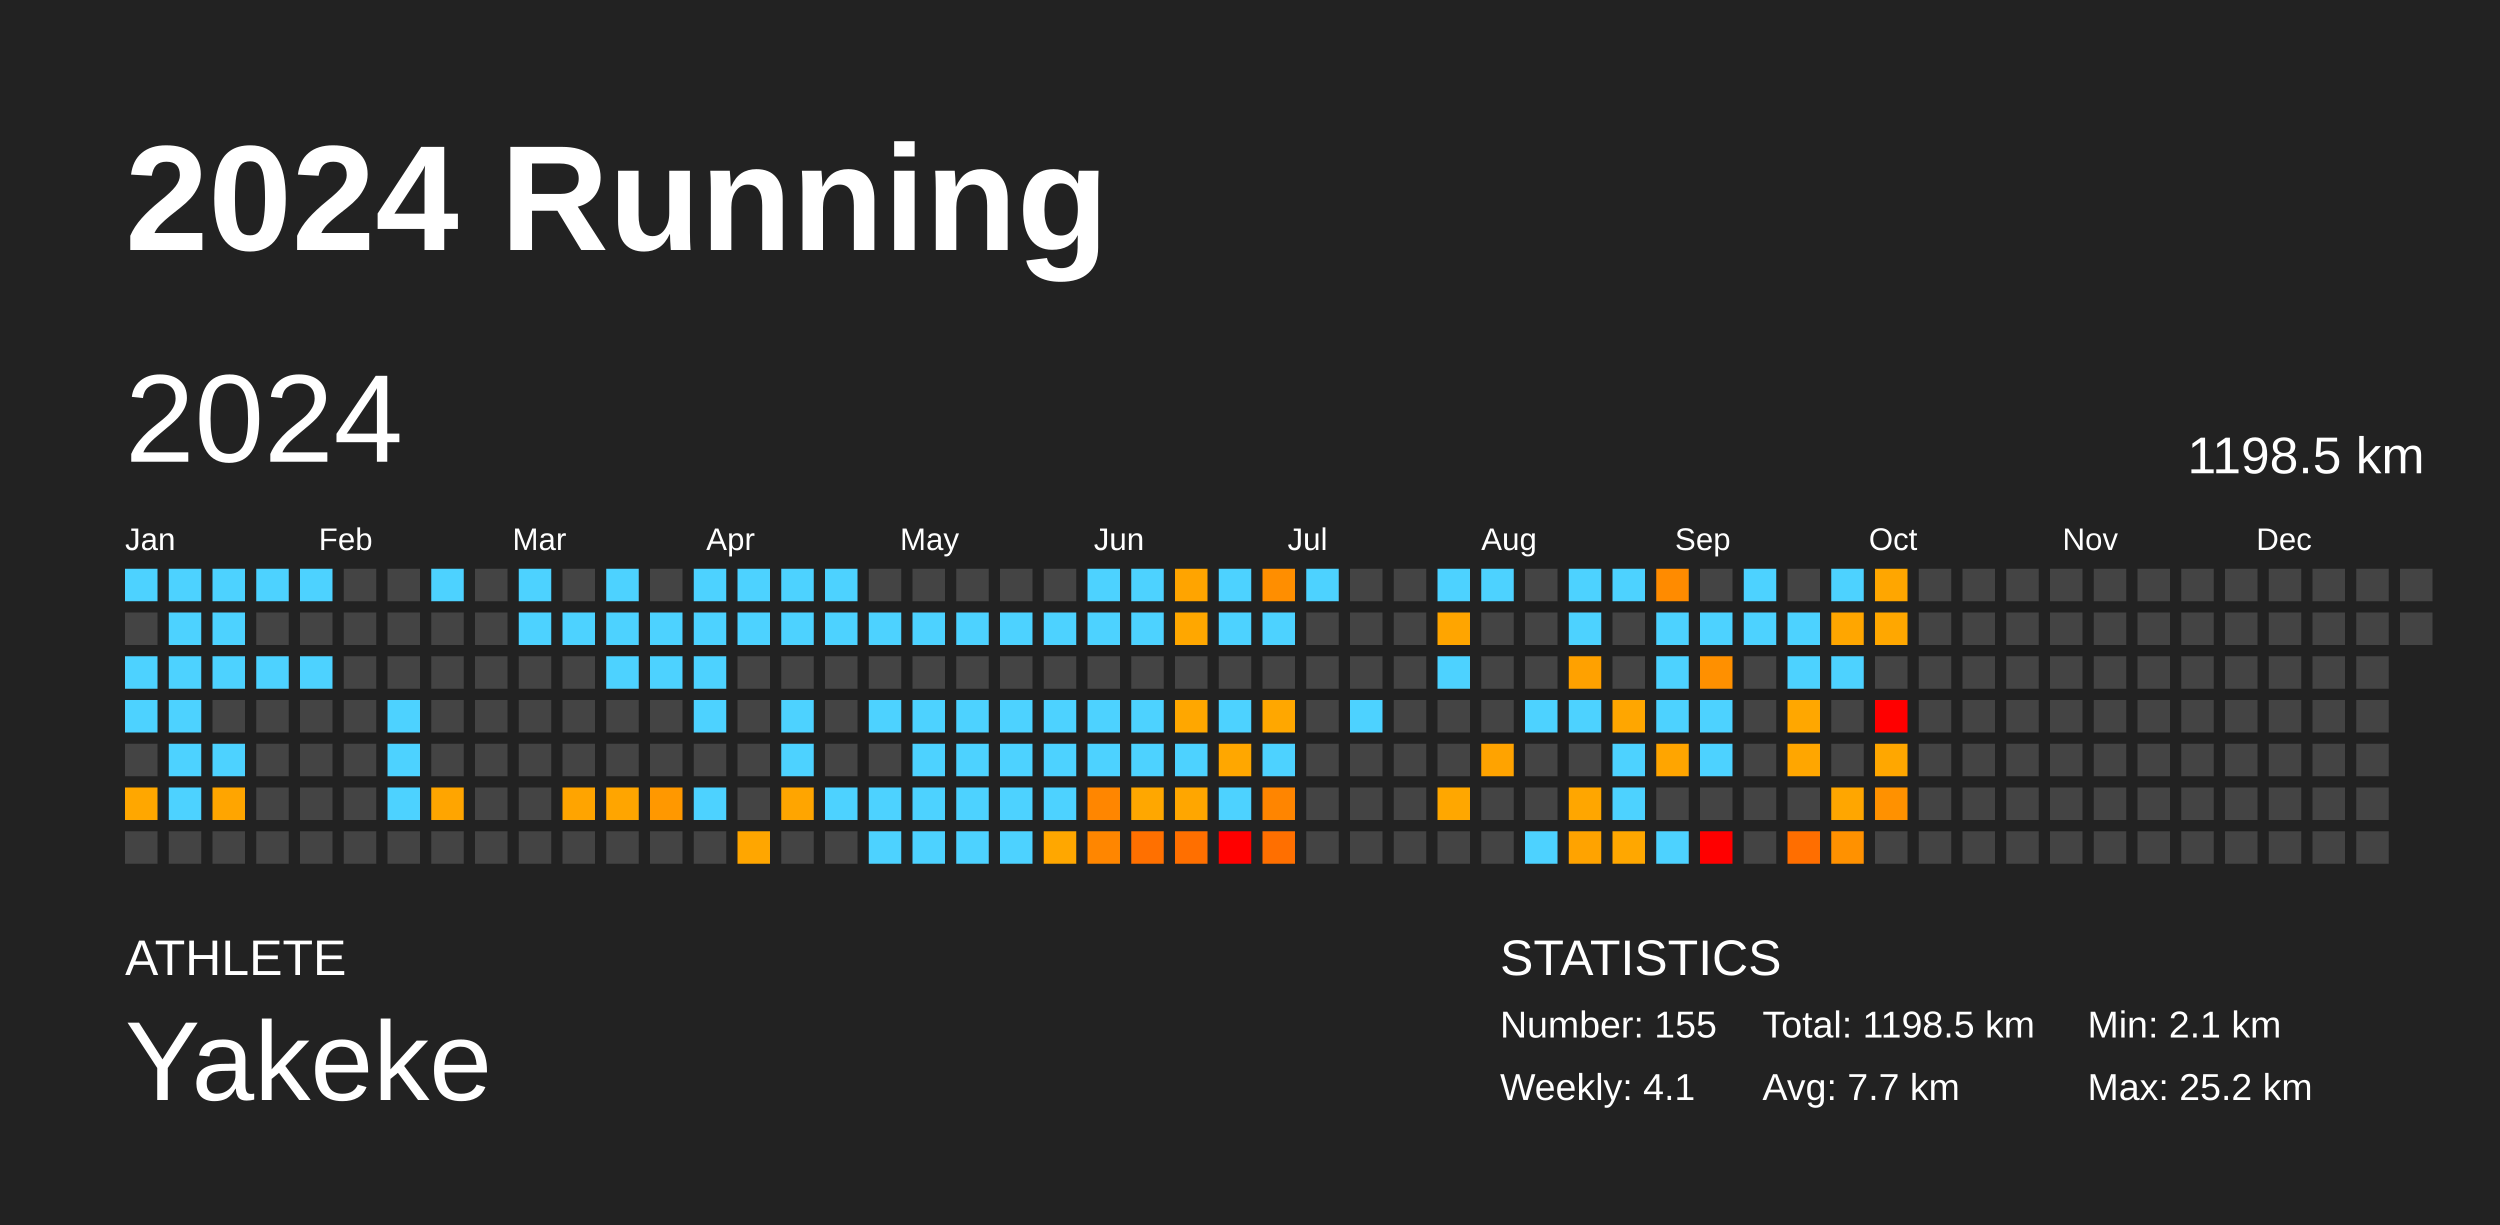
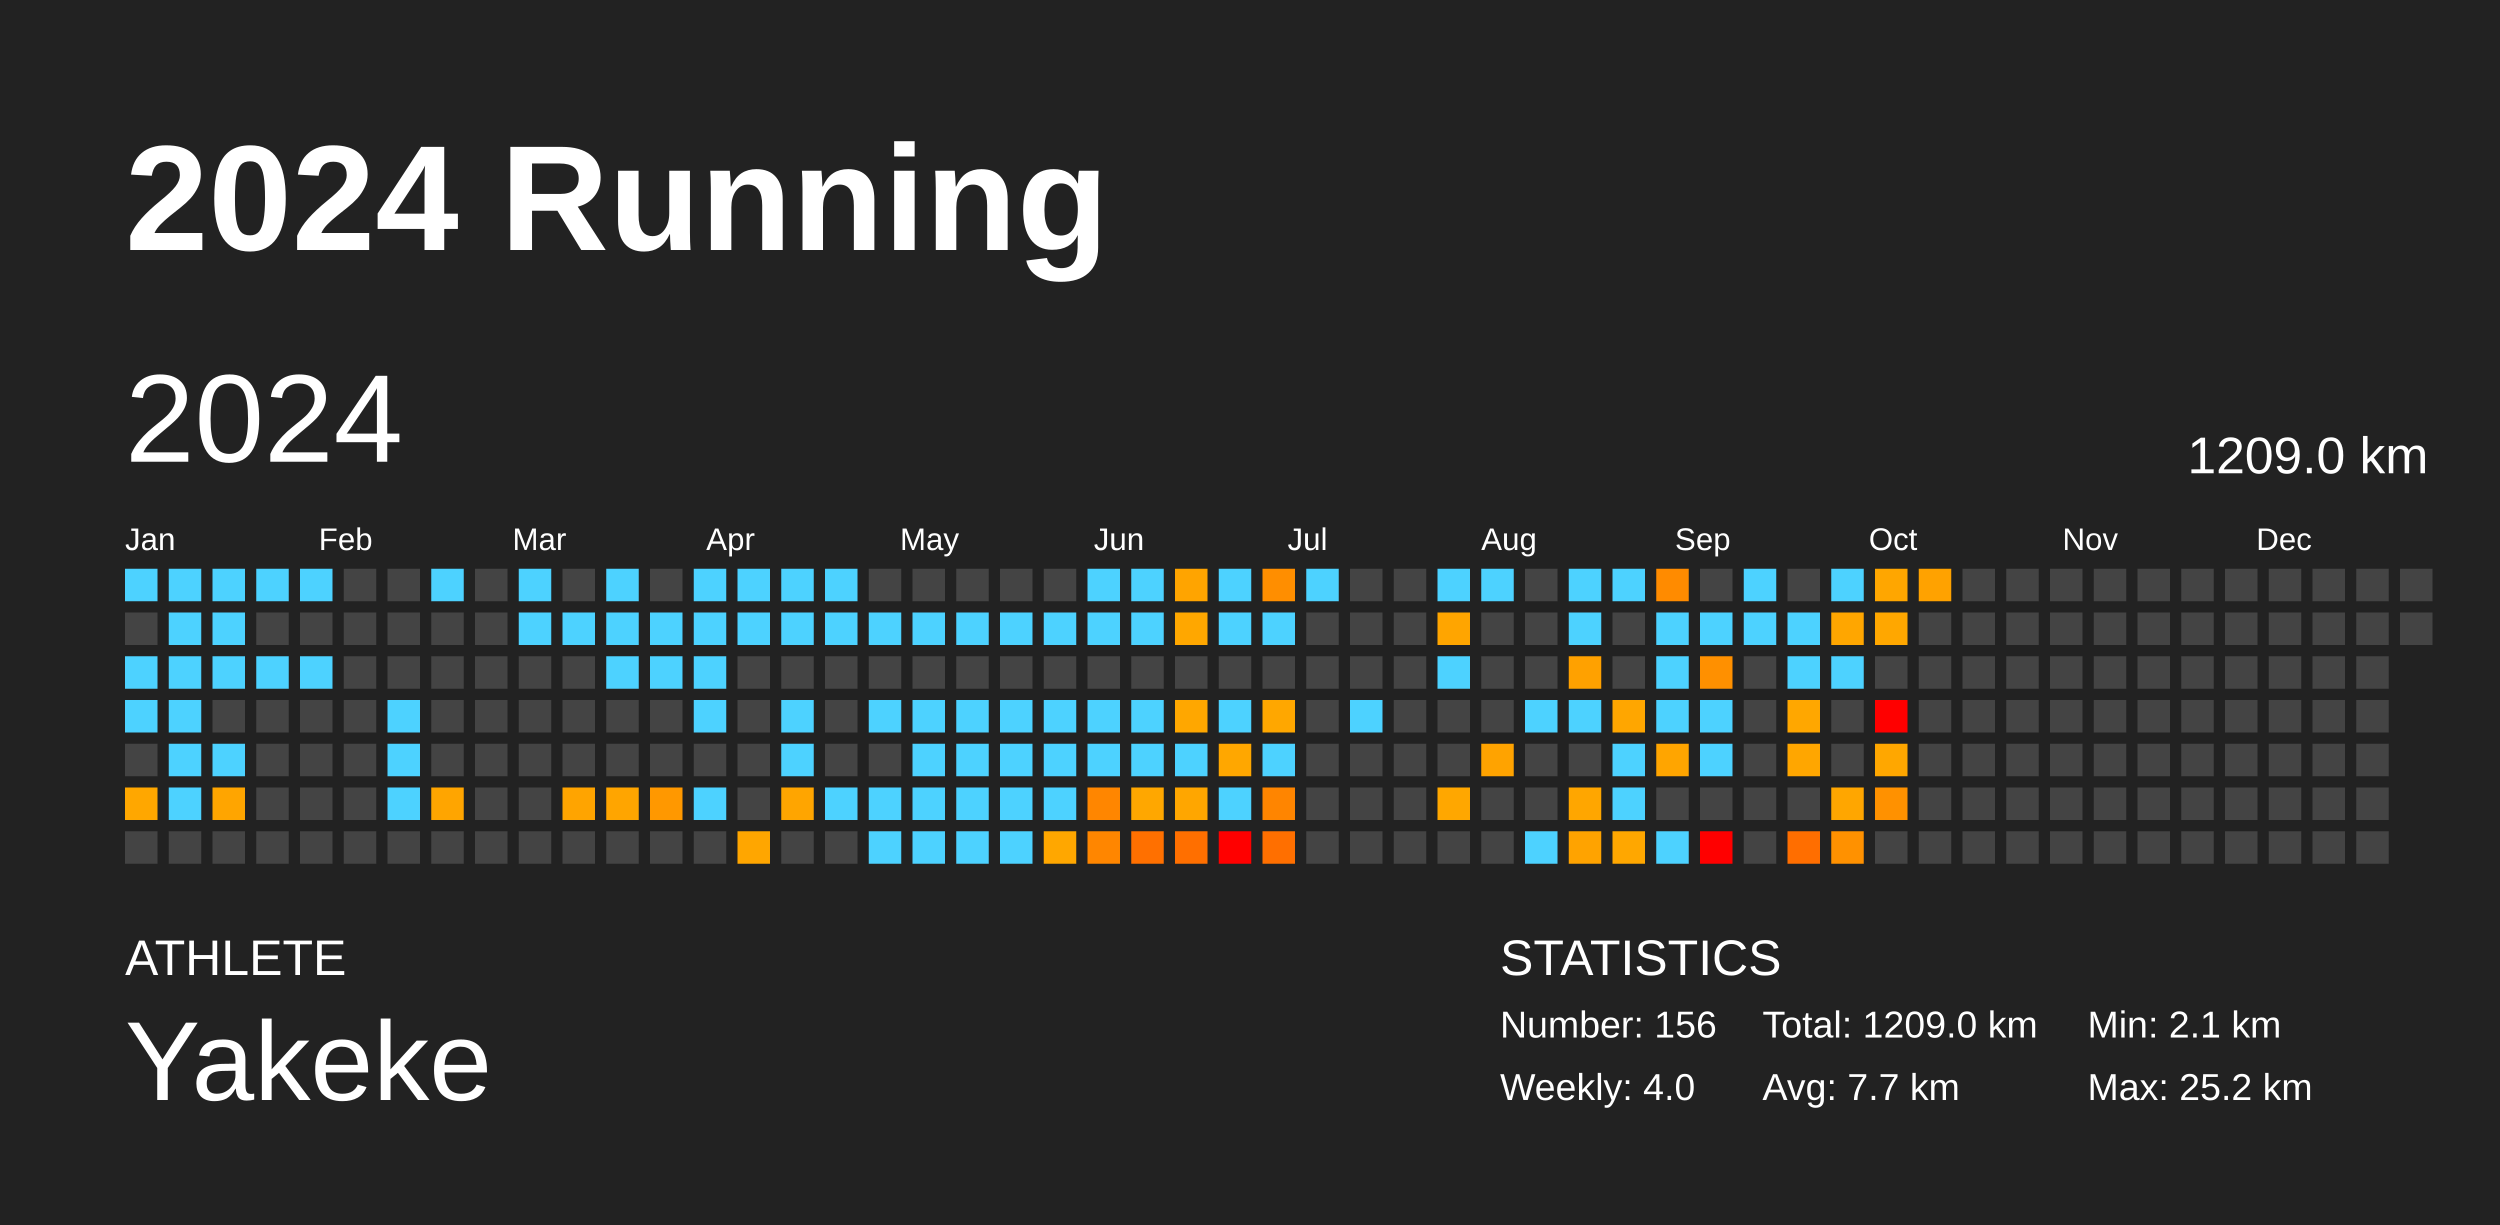
<svg xmlns="http://www.w3.org/2000/svg" baseProfile="full" height="98mm" version="1.1" viewBox="0,0,200,98" width="200mm">
  <defs />
  <rect fill="#222222" height="98" width="200" x="0" y="0" />
  <text fill="#FFFFFF" style="font-size:12px; font-family:Arial; font-weight:bold;" x="10" y="20">2024 Running</text>
  <text fill="#FFFFFF" style="font-size:4px; font-family:Arial" x="10" y="78">ATHLETE</text>
  <text fill="#FFFFFF" style="font-size:9px; font-family:Arial" x="10" y="88">Yakeke</text>
  <text fill="#FFFFFF" style="font-size:4px; font-family:Arial" x="120" y="78">STATISTICS</text>
-   <text fill="#FFFFFF" style="font-size:3px; font-family:Arial" x="120" y="83">Number: 155</text>
-   <text fill="#FFFFFF" style="font-size:3px; font-family:Arial" x="120" y="88">Weekly: 4.1</text>
-   <text fill="#FFFFFF" style="font-size:3px; font-family:Arial" x="141" y="83">Total: 1198.5 km</text>
+   <text fill="#FFFFFF" style="font-size:3px; font-family:Arial" x="120" y="83">Number: 156</text>
+   <text fill="#FFFFFF" style="font-size:3px; font-family:Arial" x="120" y="88">Weekly: 4.0</text>
+   <text fill="#FFFFFF" style="font-size:3px; font-family:Arial" x="141" y="83">Total: 1209.0 km</text>
  <text fill="#FFFFFF" style="font-size:3px; font-family:Arial" x="141" y="88">Avg: 7.7 km</text>
  <text fill="#FFFFFF" style="font-size:3px; font-family:Arial" x="167" y="83">Min: 2.1 km</text>
  <text fill="#FFFFFF" style="font-size:3px; font-family:Arial" x="167" y="88">Max: 25.2 km</text>
  <text dominant-baseline="hanging" fill="#FFFFFF" style="font-size:10.0px; font-family:Arial;" x="10" y="30">2024</text>
-   <text dominant-baseline="hanging" fill="#FFFFFF" style="font-size:4.125px; font-family:Arial;" x="175" y="35">1198.5 km</text>
+   <text dominant-baseline="hanging" fill="#FFFFFF" style="font-size:4.125px; font-family:Arial;" x="175" y="35">1209.0 km</text>
  <text fill="#FFFFFF" style="font-size:2.5px; font-family:Arial" x="10.0" y="44">Jan</text>
  <text fill="#FFFFFF" style="font-size:2.5px; font-family:Arial" x="25.5" y="44">Feb</text>
  <text fill="#FFFFFF" style="font-size:2.5px; font-family:Arial" x="41.0" y="44">Mar</text>
  <text fill="#FFFFFF" style="font-size:2.5px; font-family:Arial" x="56.5" y="44">Apr</text>
  <text fill="#FFFFFF" style="font-size:2.5px; font-family:Arial" x="72.0" y="44">May</text>
  <text fill="#FFFFFF" style="font-size:2.5px; font-family:Arial" x="87.5" y="44">Jun</text>
  <text fill="#FFFFFF" style="font-size:2.5px; font-family:Arial" x="103.0" y="44">Jul</text>
  <text fill="#FFFFFF" style="font-size:2.5px; font-family:Arial" x="118.5" y="44">Aug</text>
  <text fill="#FFFFFF" style="font-size:2.5px; font-family:Arial" x="134.0" y="44">Sep</text>
  <text fill="#FFFFFF" style="font-size:2.5px; font-family:Arial" x="149.5" y="44">Oct</text>
  <text fill="#FFFFFF" style="font-size:2.5px; font-family:Arial" x="165.0" y="44">Nov</text>
  <text fill="#FFFFFF" style="font-size:2.5px; font-family:Arial" x="180.5" y="44">Dec</text>
  <rect fill="#4dd2ff" height="2.6" width="2.6" x="10.0" y="45.5" />
  <rect fill="#444444" height="2.6" width="2.6" x="10.0" y="49.0" />
  <rect fill="#4dd2ff" height="2.6" width="2.6" x="10.0" y="52.5" />
  <rect fill="#4dd2ff" height="2.6" width="2.6" x="10.0" y="56.0" />
  <rect fill="#444444" height="2.6" width="2.6" x="10.0" y="59.5" />
  <rect fill="#ffa700" height="2.6" width="2.6" x="10.0" y="63.0" />
  <rect fill="#444444" height="2.6" width="2.6" x="10.0" y="66.5" />
  <rect fill="#4dd2ff" height="2.6" width="2.6" x="13.5" y="45.5" />
  <rect fill="#4dd2ff" height="2.6" width="2.6" x="13.5" y="49.0" />
  <rect fill="#4dd2ff" height="2.6" width="2.6" x="13.5" y="52.5" />
  <rect fill="#4dd2ff" height="2.6" width="2.6" x="13.5" y="56.0" />
  <rect fill="#4dd2ff" height="2.6" width="2.6" x="13.5" y="59.5" />
  <rect fill="#4dd2ff" height="2.6" width="2.6" x="13.5" y="63.0" />
  <rect fill="#444444" height="2.6" width="2.6" x="13.5" y="66.5" />
  <rect fill="#4dd2ff" height="2.6" width="2.6" x="17.0" y="45.5" />
  <rect fill="#4dd2ff" height="2.6" width="2.6" x="17.0" y="49.0" />
  <rect fill="#4dd2ff" height="2.6" width="2.6" x="17.0" y="52.5" />
  <rect fill="#444444" height="2.6" width="2.6" x="17.0" y="56.0" />
  <rect fill="#4dd2ff" height="2.6" width="2.6" x="17.0" y="59.5" />
  <rect fill="#ffa500" height="2.6" width="2.6" x="17.0" y="63.0" />
  <rect fill="#444444" height="2.6" width="2.6" x="17.0" y="66.5" />
  <rect fill="#4dd2ff" height="2.6" width="2.6" x="20.5" y="45.5" />
  <rect fill="#444444" height="2.6" width="2.6" x="20.5" y="49.0" />
  <rect fill="#4dd2ff" height="2.6" width="2.6" x="20.5" y="52.5" />
  <rect fill="#444444" height="2.6" width="2.6" x="20.5" y="56.0" />
  <rect fill="#444444" height="2.6" width="2.6" x="20.5" y="59.5" />
  <rect fill="#444444" height="2.6" width="2.6" x="20.5" y="63.0" />
  <rect fill="#444444" height="2.6" width="2.6" x="20.5" y="66.5" />
  <rect fill="#4dd2ff" height="2.6" width="2.6" x="24.0" y="45.5" />
  <rect fill="#444444" height="2.6" width="2.6" x="24.0" y="49.0" />
  <rect fill="#4dd2ff" height="2.6" width="2.6" x="24.0" y="52.5" />
  <rect fill="#444444" height="2.6" width="2.6" x="24.0" y="56.0" />
  <rect fill="#444444" height="2.6" width="2.6" x="24.0" y="59.5" />
  <rect fill="#444444" height="2.6" width="2.6" x="24.0" y="63.0" />
  <rect fill="#444444" height="2.6" width="2.6" x="24.0" y="66.5" />
  <rect fill="#444444" height="2.6" width="2.6" x="27.5" y="45.5" />
  <rect fill="#444444" height="2.6" width="2.6" x="27.5" y="49.0" />
  <rect fill="#444444" height="2.6" width="2.6" x="27.5" y="52.5" />
  <rect fill="#444444" height="2.6" width="2.6" x="27.5" y="56.0" />
  <rect fill="#444444" height="2.6" width="2.6" x="27.5" y="59.5" />
  <rect fill="#444444" height="2.6" width="2.6" x="27.5" y="63.0" />
  <rect fill="#444444" height="2.6" width="2.6" x="27.5" y="66.5" />
  <rect fill="#444444" height="2.6" width="2.6" x="31.0" y="45.5" />
  <rect fill="#444444" height="2.6" width="2.6" x="31.0" y="49.0" />
  <rect fill="#444444" height="2.6" width="2.6" x="31.0" y="52.5" />
  <rect fill="#4dd2ff" height="2.6" width="2.6" x="31.0" y="56.0" />
  <rect fill="#4dd2ff" height="2.6" width="2.6" x="31.0" y="59.5" />
  <rect fill="#4dd2ff" height="2.6" width="2.6" x="31.0" y="63.0" />
  <rect fill="#444444" height="2.6" width="2.6" x="31.0" y="66.5" />
  <rect fill="#4dd2ff" height="2.6" width="2.6" x="34.5" y="45.5" />
  <rect fill="#444444" height="2.6" width="2.6" x="34.5" y="49.0" />
  <rect fill="#444444" height="2.6" width="2.6" x="34.5" y="52.5" />
  <rect fill="#444444" height="2.6" width="2.6" x="34.5" y="56.0" />
  <rect fill="#444444" height="2.6" width="2.6" x="34.5" y="59.5" />
  <rect fill="#ffa500" height="2.6" width="2.6" x="34.5" y="63.0" />
  <rect fill="#444444" height="2.6" width="2.6" x="34.5" y="66.5" />
  <rect fill="#444444" height="2.6" width="2.6" x="38.0" y="45.5" />
  <rect fill="#444444" height="2.6" width="2.6" x="38.0" y="49.0" />
  <rect fill="#444444" height="2.6" width="2.6" x="38.0" y="52.5" />
  <rect fill="#444444" height="2.6" width="2.6" x="38.0" y="56.0" />
  <rect fill="#444444" height="2.6" width="2.6" x="38.0" y="59.5" />
  <rect fill="#444444" height="2.6" width="2.6" x="38.0" y="63.0" />
  <rect fill="#444444" height="2.6" width="2.6" x="38.0" y="66.5" />
  <rect fill="#4dd2ff" height="2.6" width="2.6" x="41.5" y="45.5" />
  <rect fill="#4dd2ff" height="2.6" width="2.6" x="41.5" y="49.0" />
  <rect fill="#444444" height="2.6" width="2.6" x="41.5" y="52.5" />
  <rect fill="#444444" height="2.6" width="2.6" x="41.5" y="56.0" />
  <rect fill="#444444" height="2.6" width="2.6" x="41.5" y="59.5" />
  <rect fill="#444444" height="2.6" width="2.6" x="41.5" y="63.0" />
  <rect fill="#444444" height="2.6" width="2.6" x="41.5" y="66.5" />
  <rect fill="#444444" height="2.6" width="2.6" x="45.0" y="45.5" />
  <rect fill="#4dd2ff" height="2.6" width="2.6" x="45.0" y="49.0" />
  <rect fill="#444444" height="2.6" width="2.6" x="45.0" y="52.5" />
  <rect fill="#444444" height="2.6" width="2.6" x="45.0" y="56.0" />
  <rect fill="#444444" height="2.6" width="2.6" x="45.0" y="59.5" />
  <rect fill="#ffa400" height="2.6" width="2.6" x="45.0" y="63.0" />
  <rect fill="#444444" height="2.6" width="2.6" x="45.0" y="66.5" />
  <rect fill="#4dd2ff" height="2.6" width="2.6" x="48.5" y="45.5" />
  <rect fill="#4dd2ff" height="2.6" width="2.6" x="48.5" y="49.0" />
  <rect fill="#4dd2ff" height="2.6" width="2.6" x="48.5" y="52.5" />
  <rect fill="#444444" height="2.6" width="2.6" x="48.5" y="56.0" />
  <rect fill="#444444" height="2.6" width="2.6" x="48.5" y="59.5" />
  <rect fill="#ffa500" height="2.6" width="2.6" x="48.5" y="63.0" />
  <rect fill="#444444" height="2.6" width="2.6" x="48.5" y="66.5" />
  <rect fill="#444444" height="2.6" width="2.6" x="52.0" y="45.5" />
  <rect fill="#4dd2ff" height="2.6" width="2.6" x="52.0" y="49.0" />
  <rect fill="#4dd2ff" height="2.6" width="2.6" x="52.0" y="52.5" />
  <rect fill="#444444" height="2.6" width="2.6" x="52.0" y="56.0" />
  <rect fill="#444444" height="2.6" width="2.6" x="52.0" y="59.5" />
  <rect fill="#ff9800" height="2.6" width="2.6" x="52.0" y="63.0" />
  <rect fill="#444444" height="2.6" width="2.6" x="52.0" y="66.5" />
  <rect fill="#4dd2ff" height="2.6" width="2.6" x="55.5" y="45.5" />
  <rect fill="#4dd2ff" height="2.6" width="2.6" x="55.5" y="49.0" />
  <rect fill="#4dd2ff" height="2.6" width="2.6" x="55.5" y="52.5" />
  <rect fill="#4dd2ff" height="2.6" width="2.6" x="55.5" y="56.0" />
  <rect fill="#444444" height="2.6" width="2.6" x="55.5" y="59.5" />
  <rect fill="#4dd2ff" height="2.6" width="2.6" x="55.5" y="63.0" />
  <rect fill="#444444" height="2.6" width="2.6" x="55.5" y="66.5" />
  <rect fill="#4dd2ff" height="2.6" width="2.6" x="59.0" y="45.5" />
  <rect fill="#4dd2ff" height="2.6" width="2.6" x="59.0" y="49.0" />
  <rect fill="#444444" height="2.6" width="2.6" x="59.0" y="52.5" />
  <rect fill="#444444" height="2.6" width="2.6" x="59.0" y="56.0" />
  <rect fill="#444444" height="2.6" width="2.6" x="59.0" y="59.5" />
  <rect fill="#444444" height="2.6" width="2.6" x="59.0" y="63.0" />
  <rect fill="#ffa600" height="2.6" width="2.6" x="59.0" y="66.5" />
  <rect fill="#4dd2ff" height="2.6" width="2.6" x="62.5" y="45.5" />
  <rect fill="#4dd2ff" height="2.6" width="2.6" x="62.5" y="49.0" />
  <rect fill="#444444" height="2.6" width="2.6" x="62.5" y="52.5" />
  <rect fill="#4dd2ff" height="2.6" width="2.6" x="62.5" y="56.0" />
  <rect fill="#4dd2ff" height="2.6" width="2.6" x="62.5" y="59.5" />
  <rect fill="#ffa500" height="2.6" width="2.6" x="62.5" y="63.0" />
  <rect fill="#444444" height="2.6" width="2.6" x="62.5" y="66.5" />
  <rect fill="#4dd2ff" height="2.6" width="2.6" x="66.0" y="45.5" />
  <rect fill="#4dd2ff" height="2.6" width="2.6" x="66.0" y="49.0" />
  <rect fill="#444444" height="2.6" width="2.6" x="66.0" y="52.5" />
  <rect fill="#444444" height="2.6" width="2.6" x="66.0" y="56.0" />
  <rect fill="#444444" height="2.6" width="2.6" x="66.0" y="59.5" />
  <rect fill="#4dd2ff" height="2.6" width="2.6" x="66.0" y="63.0" />
  <rect fill="#444444" height="2.6" width="2.6" x="66.0" y="66.5" />
  <rect fill="#444444" height="2.6" width="2.6" x="69.5" y="45.5" />
  <rect fill="#4dd2ff" height="2.6" width="2.6" x="69.5" y="49.0" />
  <rect fill="#444444" height="2.6" width="2.6" x="69.5" y="52.5" />
  <rect fill="#4dd2ff" height="2.6" width="2.6" x="69.5" y="56.0" />
  <rect fill="#444444" height="2.6" width="2.6" x="69.5" y="59.5" />
  <rect fill="#4dd2ff" height="2.6" width="2.6" x="69.5" y="63.0" />
  <rect fill="#4dd2ff" height="2.6" width="2.6" x="69.5" y="66.5" />
  <rect fill="#444444" height="2.6" width="2.6" x="73.0" y="45.5" />
  <rect fill="#4dd2ff" height="2.6" width="2.6" x="73.0" y="49.0" />
  <rect fill="#444444" height="2.6" width="2.6" x="73.0" y="52.5" />
  <rect fill="#4dd2ff" height="2.6" width="2.6" x="73.0" y="56.0" />
  <rect fill="#4dd2ff" height="2.6" width="2.6" x="73.0" y="59.5" />
  <rect fill="#4dd2ff" height="2.6" width="2.6" x="73.0" y="63.0" />
  <rect fill="#4dd2ff" height="2.6" width="2.6" x="73.0" y="66.5" />
  <rect fill="#444444" height="2.6" width="2.6" x="76.5" y="45.5" />
  <rect fill="#4dd2ff" height="2.6" width="2.6" x="76.5" y="49.0" />
  <rect fill="#444444" height="2.6" width="2.6" x="76.5" y="52.5" />
  <rect fill="#4dd2ff" height="2.6" width="2.6" x="76.5" y="56.0" />
  <rect fill="#4dd2ff" height="2.6" width="2.6" x="76.5" y="59.5" />
  <rect fill="#4dd2ff" height="2.6" width="2.6" x="76.5" y="63.0" />
  <rect fill="#4dd2ff" height="2.6" width="2.6" x="76.5" y="66.5" />
  <rect fill="#444444" height="2.6" width="2.6" x="80.0" y="45.5" />
  <rect fill="#4dd2ff" height="2.6" width="2.6" x="80.0" y="49.0" />
  <rect fill="#444444" height="2.6" width="2.6" x="80.0" y="52.5" />
  <rect fill="#4dd2ff" height="2.6" width="2.6" x="80.0" y="56.0" />
  <rect fill="#4dd2ff" height="2.6" width="2.6" x="80.0" y="59.5" />
  <rect fill="#4dd2ff" height="2.6" width="2.6" x="80.0" y="63.0" />
  <rect fill="#4dd2ff" height="2.6" width="2.6" x="80.0" y="66.5" />
  <rect fill="#444444" height="2.6" width="2.6" x="83.5" y="45.5" />
  <rect fill="#4dd2ff" height="2.6" width="2.6" x="83.5" y="49.0" />
  <rect fill="#444444" height="2.6" width="2.6" x="83.5" y="52.5" />
  <rect fill="#4dd2ff" height="2.6" width="2.6" x="83.5" y="56.0" />
  <rect fill="#4dd2ff" height="2.6" width="2.6" x="83.5" y="59.5" />
  <rect fill="#4dd2ff" height="2.6" width="2.6" x="83.5" y="63.0" />
  <rect fill="#ffa700" height="2.6" width="2.6" x="83.5" y="66.5" />
  <rect fill="#4dd2ff" height="2.6" width="2.6" x="87.0" y="45.5" />
  <rect fill="#4dd2ff" height="2.6" width="2.6" x="87.0" y="49.0" />
  <rect fill="#444444" height="2.6" width="2.6" x="87.0" y="52.5" />
  <rect fill="#4dd2ff" height="2.6" width="2.6" x="87.0" y="56.0" />
  <rect fill="#4dd2ff" height="2.6" width="2.6" x="87.0" y="59.5" />
  <rect fill="#ff8600" height="2.6" width="2.6" x="87.0" y="63.0" />
  <rect fill="#ff8600" height="2.6" width="2.6" x="87.0" y="66.5" />
  <rect fill="#4dd2ff" height="2.6" width="2.6" x="90.5" y="45.5" />
  <rect fill="#4dd2ff" height="2.6" width="2.6" x="90.5" y="49.0" />
  <rect fill="#444444" height="2.6" width="2.6" x="90.5" y="52.5" />
  <rect fill="#4dd2ff" height="2.6" width="2.6" x="90.5" y="56.0" />
  <rect fill="#4dd2ff" height="2.6" width="2.6" x="90.5" y="59.5" />
  <rect fill="#ffa700" height="2.6" width="2.6" x="90.5" y="63.0" />
  <rect fill="#ff7000" height="2.6" width="2.6" x="90.5" y="66.5" />
  <rect fill="#ffa400" height="2.6" width="2.6" x="94.0" y="45.5" />
  <rect fill="#ffa700" height="2.6" width="2.6" x="94.0" y="49.0" />
  <rect fill="#444444" height="2.6" width="2.6" x="94.0" y="52.5" />
  <rect fill="#ffa700" height="2.6" width="2.6" x="94.0" y="56.0" />
  <rect fill="#4dd2ff" height="2.6" width="2.6" x="94.0" y="59.5" />
  <rect fill="#ffa600" height="2.6" width="2.6" x="94.0" y="63.0" />
  <rect fill="#ff6f00" height="2.6" width="2.6" x="94.0" y="66.5" />
  <rect fill="#4dd2ff" height="2.6" width="2.6" x="97.5" y="45.5" />
  <rect fill="#4dd2ff" height="2.6" width="2.6" x="97.5" y="49.0" />
  <rect fill="#444444" height="2.6" width="2.6" x="97.5" y="52.5" />
  <rect fill="#4dd2ff" height="2.6" width="2.6" x="97.5" y="56.0" />
  <rect fill="#ffa700" height="2.6" width="2.6" x="97.5" y="59.5" />
  <rect fill="#4dd2ff" height="2.6" width="2.6" x="97.5" y="63.0" />
  <rect fill="red" height="2.6" width="2.6" x="97.5" y="66.5" />
  <rect fill="#ff8e00" height="2.6" width="2.6" x="101.0" y="45.5" />
  <rect fill="#4dd2ff" height="2.6" width="2.6" x="101.0" y="49.0" />
  <rect fill="#444444" height="2.6" width="2.6" x="101.0" y="52.5" />
  <rect fill="#ffa700" height="2.6" width="2.6" x="101.0" y="56.0" />
  <rect fill="#4dd2ff" height="2.6" width="2.6" x="101.0" y="59.5" />
  <rect fill="#ff8500" height="2.6" width="2.6" x="101.0" y="63.0" />
  <rect fill="#ff6f00" height="2.6" width="2.6" x="101.0" y="66.5" />
  <rect fill="#4dd2ff" height="2.6" width="2.6" x="104.5" y="45.5" />
  <rect fill="#444444" height="2.6" width="2.6" x="104.5" y="49.0" />
  <rect fill="#444444" height="2.6" width="2.6" x="104.5" y="52.5" />
  <rect fill="#444444" height="2.6" width="2.6" x="104.5" y="56.0" />
  <rect fill="#444444" height="2.6" width="2.6" x="104.5" y="59.5" />
  <rect fill="#444444" height="2.6" width="2.6" x="104.5" y="63.0" />
  <rect fill="#444444" height="2.6" width="2.6" x="104.5" y="66.5" />
  <rect fill="#444444" height="2.6" width="2.6" x="108.0" y="45.5" />
  <rect fill="#444444" height="2.6" width="2.6" x="108.0" y="49.0" />
  <rect fill="#444444" height="2.6" width="2.6" x="108.0" y="52.5" />
  <rect fill="#4dd2ff" height="2.6" width="2.6" x="108.0" y="56.0" />
  <rect fill="#444444" height="2.6" width="2.6" x="108.0" y="59.5" />
  <rect fill="#444444" height="2.6" width="2.6" x="108.0" y="63.0" />
  <rect fill="#444444" height="2.6" width="2.6" x="108.0" y="66.5" />
  <rect fill="#444444" height="2.6" width="2.6" x="111.5" y="45.5" />
  <rect fill="#444444" height="2.6" width="2.6" x="111.5" y="49.0" />
  <rect fill="#444444" height="2.6" width="2.6" x="111.5" y="52.5" />
  <rect fill="#444444" height="2.6" width="2.6" x="111.5" y="56.0" />
  <rect fill="#444444" height="2.6" width="2.6" x="111.5" y="59.5" />
  <rect fill="#444444" height="2.6" width="2.6" x="111.5" y="63.0" />
  <rect fill="#444444" height="2.6" width="2.6" x="111.5" y="66.5" />
  <rect fill="#4dd2ff" height="2.6" width="2.6" x="115.0" y="45.5" />
  <rect fill="#ffa500" height="2.6" width="2.6" x="115.0" y="49.0" />
  <rect fill="#4dd2ff" height="2.6" width="2.6" x="115.0" y="52.5" />
  <rect fill="#444444" height="2.6" width="2.6" x="115.0" y="56.0" />
  <rect fill="#444444" height="2.6" width="2.6" x="115.0" y="59.5" />
  <rect fill="#ffa700" height="2.6" width="2.6" x="115.0" y="63.0" />
  <rect fill="#444444" height="2.6" width="2.6" x="115.0" y="66.5" />
  <rect fill="#4dd2ff" height="2.6" width="2.6" x="118.5" y="45.5" />
  <rect fill="#444444" height="2.6" width="2.6" x="118.5" y="49.0" />
  <rect fill="#444444" height="2.6" width="2.6" x="118.5" y="52.5" />
  <rect fill="#444444" height="2.6" width="2.6" x="118.5" y="56.0" />
  <rect fill="#ffa300" height="2.6" width="2.6" x="118.5" y="59.5" />
  <rect fill="#444444" height="2.6" width="2.6" x="118.5" y="63.0" />
  <rect fill="#444444" height="2.6" width="2.6" x="118.5" y="66.5" />
  <rect fill="#444444" height="2.6" width="2.6" x="122.0" y="45.5" />
  <rect fill="#444444" height="2.6" width="2.6" x="122.0" y="49.0" />
  <rect fill="#444444" height="2.6" width="2.6" x="122.0" y="52.5" />
  <rect fill="#4dd2ff" height="2.6" width="2.6" x="122.0" y="56.0" />
  <rect fill="#444444" height="2.6" width="2.6" x="122.0" y="59.5" />
  <rect fill="#444444" height="2.6" width="2.6" x="122.0" y="63.0" />
  <rect fill="#4dd2ff" height="2.6" width="2.6" x="122.0" y="66.5" />
  <rect fill="#4dd2ff" height="2.6" width="2.6" x="125.5" y="45.5" />
  <rect fill="#4dd2ff" height="2.6" width="2.6" x="125.5" y="49.0" />
  <rect fill="#ffa100" height="2.6" width="2.6" x="125.5" y="52.5" />
  <rect fill="#4dd2ff" height="2.6" width="2.6" x="125.5" y="56.0" />
  <rect fill="#444444" height="2.6" width="2.6" x="125.5" y="59.5" />
  <rect fill="#ffa600" height="2.6" width="2.6" x="125.5" y="63.0" />
  <rect fill="#ffa300" height="2.6" width="2.6" x="125.5" y="66.5" />
  <rect fill="#4dd2ff" height="2.6" width="2.6" x="129.0" y="45.5" />
  <rect fill="#444444" height="2.6" width="2.6" x="129.0" y="49.0" />
  <rect fill="#444444" height="2.6" width="2.6" x="129.0" y="52.5" />
  <rect fill="#ffa600" height="2.6" width="2.6" x="129.0" y="56.0" />
  <rect fill="#4dd2ff" height="2.6" width="2.6" x="129.0" y="59.5" />
  <rect fill="#4dd2ff" height="2.6" width="2.6" x="129.0" y="63.0" />
  <rect fill="#ffa700" height="2.6" width="2.6" x="129.0" y="66.5" />
  <rect fill="#ff8b00" height="2.6" width="2.6" x="132.5" y="45.5" />
  <rect fill="#4dd2ff" height="2.6" width="2.6" x="132.5" y="49.0" />
  <rect fill="#4dd2ff" height="2.6" width="2.6" x="132.5" y="52.5" />
  <rect fill="#4dd2ff" height="2.6" width="2.6" x="132.5" y="56.0" />
  <rect fill="#ffa500" height="2.6" width="2.6" x="132.5" y="59.5" />
  <rect fill="#444444" height="2.6" width="2.6" x="132.5" y="63.0" />
  <rect fill="#4dd2ff" height="2.6" width="2.6" x="132.5" y="66.5" />
  <rect fill="#444444" height="2.6" width="2.6" x="136.0" y="45.5" />
  <rect fill="#4dd2ff" height="2.6" width="2.6" x="136.0" y="49.0" />
  <rect fill="#ff9000" height="2.6" width="2.6" x="136.0" y="52.5" />
  <rect fill="#4dd2ff" height="2.6" width="2.6" x="136.0" y="56.0" />
  <rect fill="#4dd2ff" height="2.6" width="2.6" x="136.0" y="59.5" />
  <rect fill="#444444" height="2.6" width="2.6" x="136.0" y="63.0" />
  <rect fill="red" height="2.6" width="2.6" x="136.0" y="66.5" />
  <rect fill="#4dd2ff" height="2.6" width="2.6" x="139.5" y="45.5" />
  <rect fill="#4dd2ff" height="2.6" width="2.6" x="139.5" y="49.0" />
  <rect fill="#444444" height="2.6" width="2.6" x="139.5" y="52.5" />
  <rect fill="#444444" height="2.6" width="2.6" x="139.5" y="56.0" />
  <rect fill="#444444" height="2.6" width="2.6" x="139.5" y="59.5" />
  <rect fill="#444444" height="2.6" width="2.6" x="139.5" y="63.0" />
  <rect fill="#444444" height="2.6" width="2.6" x="139.5" y="66.5" />
  <rect fill="#444444" height="2.6" width="2.6" x="143.0" y="45.5" />
  <rect fill="#4dd2ff" height="2.6" width="2.6" x="143.0" y="49.0" />
  <rect fill="#4dd2ff" height="2.6" width="2.6" x="143.0" y="52.5" />
  <rect fill="#ffa700" height="2.6" width="2.6" x="143.0" y="56.0" />
  <rect fill="#ffa600" height="2.6" width="2.6" x="143.0" y="59.5" />
  <rect fill="#444444" height="2.6" width="2.6" x="143.0" y="63.0" />
  <rect fill="#ff6e00" height="2.6" width="2.6" x="143.0" y="66.5" />
  <rect fill="#4dd2ff" height="2.6" width="2.6" x="146.5" y="45.5" />
  <rect fill="#ffa600" height="2.6" width="2.6" x="146.5" y="49.0" />
  <rect fill="#4dd2ff" height="2.6" width="2.6" x="146.5" y="52.5" />
  <rect fill="#444444" height="2.6" width="2.6" x="146.5" y="56.0" />
  <rect fill="#444444" height="2.6" width="2.6" x="146.5" y="59.5" />
  <rect fill="#ffa600" height="2.6" width="2.6" x="146.5" y="63.0" />
  <rect fill="#ff9100" height="2.6" width="2.6" x="146.5" y="66.5" />
  <rect fill="#ffa600" height="2.6" width="2.6" x="150.0" y="45.5" />
  <rect fill="#ffa700" height="2.6" width="2.6" x="150.0" y="49.0" />
  <rect fill="#444444" height="2.6" width="2.6" x="150.0" y="52.5" />
  <rect fill="red" height="2.6" width="2.6" x="150.0" y="56.0" />
  <rect fill="#ffa700" height="2.6" width="2.6" x="150.0" y="59.5" />
  <rect fill="#ff9100" height="2.6" width="2.6" x="150.0" y="63.0" />
  <rect fill="#444444" height="2.6" width="2.6" x="150.0" y="66.5" />
-   <rect fill="#444444" height="2.6" width="2.6" x="153.5" y="45.5" />
+   <rect fill="#ffa200" height="2.6" width="2.6" x="153.5" y="45.5" />
  <rect fill="#444444" height="2.6" width="2.6" x="153.5" y="49.0" />
  <rect fill="#444444" height="2.6" width="2.6" x="153.5" y="52.5" />
  <rect fill="#444444" height="2.6" width="2.6" x="153.5" y="56.0" />
  <rect fill="#444444" height="2.6" width="2.6" x="153.5" y="59.5" />
  <rect fill="#444444" height="2.6" width="2.6" x="153.5" y="63.0" />
  <rect fill="#444444" height="2.6" width="2.6" x="153.5" y="66.5" />
  <rect fill="#444444" height="2.6" width="2.6" x="157.0" y="45.5" />
  <rect fill="#444444" height="2.6" width="2.6" x="157.0" y="49.0" />
  <rect fill="#444444" height="2.6" width="2.6" x="157.0" y="52.5" />
  <rect fill="#444444" height="2.6" width="2.6" x="157.0" y="56.0" />
  <rect fill="#444444" height="2.6" width="2.6" x="157.0" y="59.5" />
  <rect fill="#444444" height="2.6" width="2.6" x="157.0" y="63.0" />
  <rect fill="#444444" height="2.6" width="2.6" x="157.0" y="66.5" />
  <rect fill="#444444" height="2.6" width="2.6" x="160.5" y="45.5" />
  <rect fill="#444444" height="2.6" width="2.6" x="160.5" y="49.0" />
  <rect fill="#444444" height="2.6" width="2.6" x="160.5" y="52.5" />
  <rect fill="#444444" height="2.6" width="2.6" x="160.5" y="56.0" />
  <rect fill="#444444" height="2.6" width="2.6" x="160.5" y="59.5" />
  <rect fill="#444444" height="2.6" width="2.6" x="160.5" y="63.0" />
  <rect fill="#444444" height="2.6" width="2.6" x="160.5" y="66.5" />
  <rect fill="#444444" height="2.6" width="2.6" x="164.0" y="45.5" />
  <rect fill="#444444" height="2.6" width="2.6" x="164.0" y="49.0" />
  <rect fill="#444444" height="2.6" width="2.6" x="164.0" y="52.5" />
  <rect fill="#444444" height="2.6" width="2.6" x="164.0" y="56.0" />
  <rect fill="#444444" height="2.6" width="2.6" x="164.0" y="59.5" />
  <rect fill="#444444" height="2.6" width="2.6" x="164.0" y="63.0" />
  <rect fill="#444444" height="2.6" width="2.6" x="164.0" y="66.5" />
  <rect fill="#444444" height="2.6" width="2.6" x="167.5" y="45.5" />
  <rect fill="#444444" height="2.6" width="2.6" x="167.5" y="49.0" />
  <rect fill="#444444" height="2.6" width="2.6" x="167.5" y="52.5" />
  <rect fill="#444444" height="2.6" width="2.6" x="167.5" y="56.0" />
  <rect fill="#444444" height="2.6" width="2.6" x="167.5" y="59.5" />
  <rect fill="#444444" height="2.6" width="2.6" x="167.5" y="63.0" />
  <rect fill="#444444" height="2.6" width="2.6" x="167.5" y="66.5" />
  <rect fill="#444444" height="2.6" width="2.6" x="171.0" y="45.5" />
  <rect fill="#444444" height="2.6" width="2.6" x="171.0" y="49.0" />
  <rect fill="#444444" height="2.6" width="2.6" x="171.0" y="52.5" />
  <rect fill="#444444" height="2.6" width="2.6" x="171.0" y="56.0" />
  <rect fill="#444444" height="2.6" width="2.6" x="171.0" y="59.5" />
  <rect fill="#444444" height="2.6" width="2.6" x="171.0" y="63.0" />
  <rect fill="#444444" height="2.6" width="2.6" x="171.0" y="66.5" />
  <rect fill="#444444" height="2.6" width="2.6" x="174.5" y="45.5" />
  <rect fill="#444444" height="2.6" width="2.6" x="174.5" y="49.0" />
  <rect fill="#444444" height="2.6" width="2.6" x="174.5" y="52.5" />
  <rect fill="#444444" height="2.6" width="2.6" x="174.5" y="56.0" />
  <rect fill="#444444" height="2.6" width="2.6" x="174.5" y="59.5" />
  <rect fill="#444444" height="2.6" width="2.6" x="174.5" y="63.0" />
  <rect fill="#444444" height="2.6" width="2.6" x="174.5" y="66.5" />
  <rect fill="#444444" height="2.6" width="2.6" x="178.0" y="45.5" />
  <rect fill="#444444" height="2.6" width="2.6" x="178.0" y="49.0" />
  <rect fill="#444444" height="2.6" width="2.6" x="178.0" y="52.5" />
  <rect fill="#444444" height="2.6" width="2.6" x="178.0" y="56.0" />
  <rect fill="#444444" height="2.6" width="2.6" x="178.0" y="59.5" />
  <rect fill="#444444" height="2.6" width="2.6" x="178.0" y="63.0" />
  <rect fill="#444444" height="2.6" width="2.6" x="178.0" y="66.5" />
  <rect fill="#444444" height="2.6" width="2.6" x="181.5" y="45.5" />
  <rect fill="#444444" height="2.6" width="2.6" x="181.5" y="49.0" />
  <rect fill="#444444" height="2.6" width="2.6" x="181.5" y="52.5" />
  <rect fill="#444444" height="2.6" width="2.6" x="181.5" y="56.0" />
  <rect fill="#444444" height="2.6" width="2.6" x="181.5" y="59.5" />
  <rect fill="#444444" height="2.6" width="2.6" x="181.5" y="63.0" />
  <rect fill="#444444" height="2.6" width="2.6" x="181.5" y="66.5" />
  <rect fill="#444444" height="2.6" width="2.6" x="185.0" y="45.5" />
  <rect fill="#444444" height="2.6" width="2.6" x="185.0" y="49.0" />
  <rect fill="#444444" height="2.6" width="2.6" x="185.0" y="52.5" />
  <rect fill="#444444" height="2.6" width="2.6" x="185.0" y="56.0" />
  <rect fill="#444444" height="2.6" width="2.6" x="185.0" y="59.5" />
  <rect fill="#444444" height="2.6" width="2.6" x="185.0" y="63.0" />
  <rect fill="#444444" height="2.6" width="2.6" x="185.0" y="66.5" />
  <rect fill="#444444" height="2.6" width="2.6" x="188.5" y="45.5" />
  <rect fill="#444444" height="2.6" width="2.6" x="188.5" y="49.0" />
  <rect fill="#444444" height="2.6" width="2.6" x="188.5" y="52.5" />
  <rect fill="#444444" height="2.6" width="2.6" x="188.5" y="56.0" />
  <rect fill="#444444" height="2.6" width="2.6" x="188.5" y="59.5" />
  <rect fill="#444444" height="2.6" width="2.6" x="188.5" y="63.0" />
  <rect fill="#444444" height="2.6" width="2.6" x="188.5" y="66.5" />
  <rect fill="#444444" height="2.6" width="2.6" x="192.0" y="45.5" />
  <rect fill="#444444" height="2.6" width="2.6" x="192.0" y="49.0" />
</svg>
